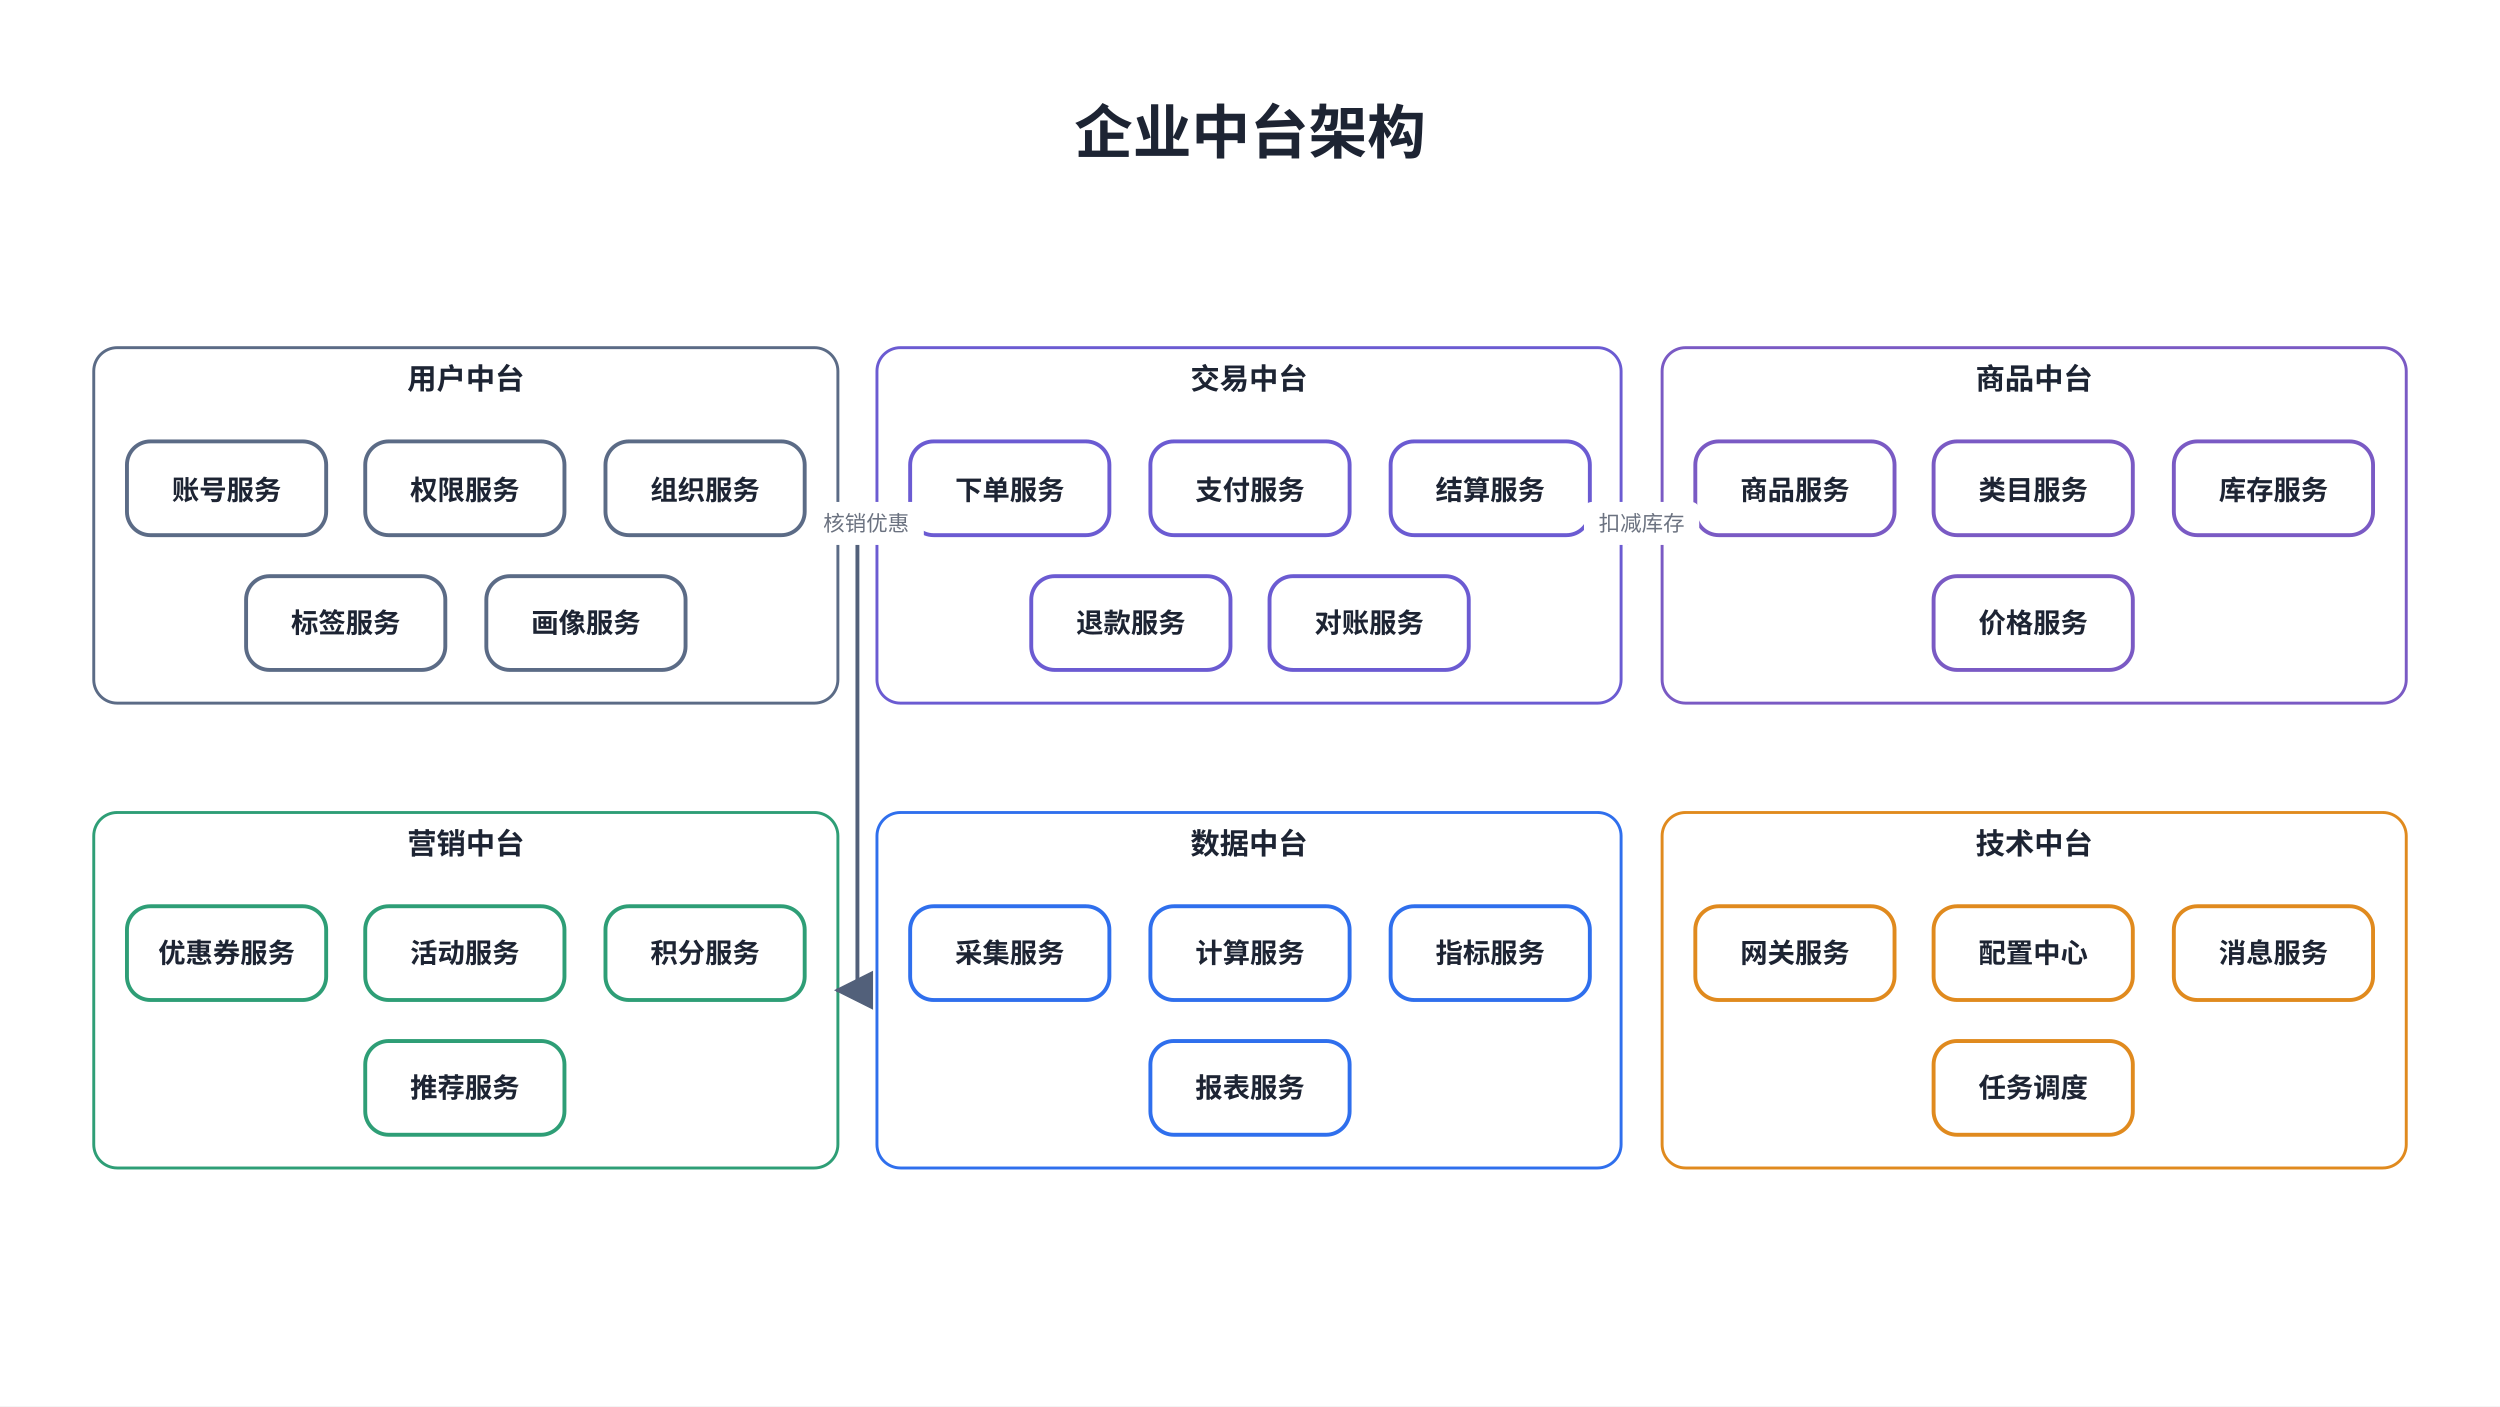
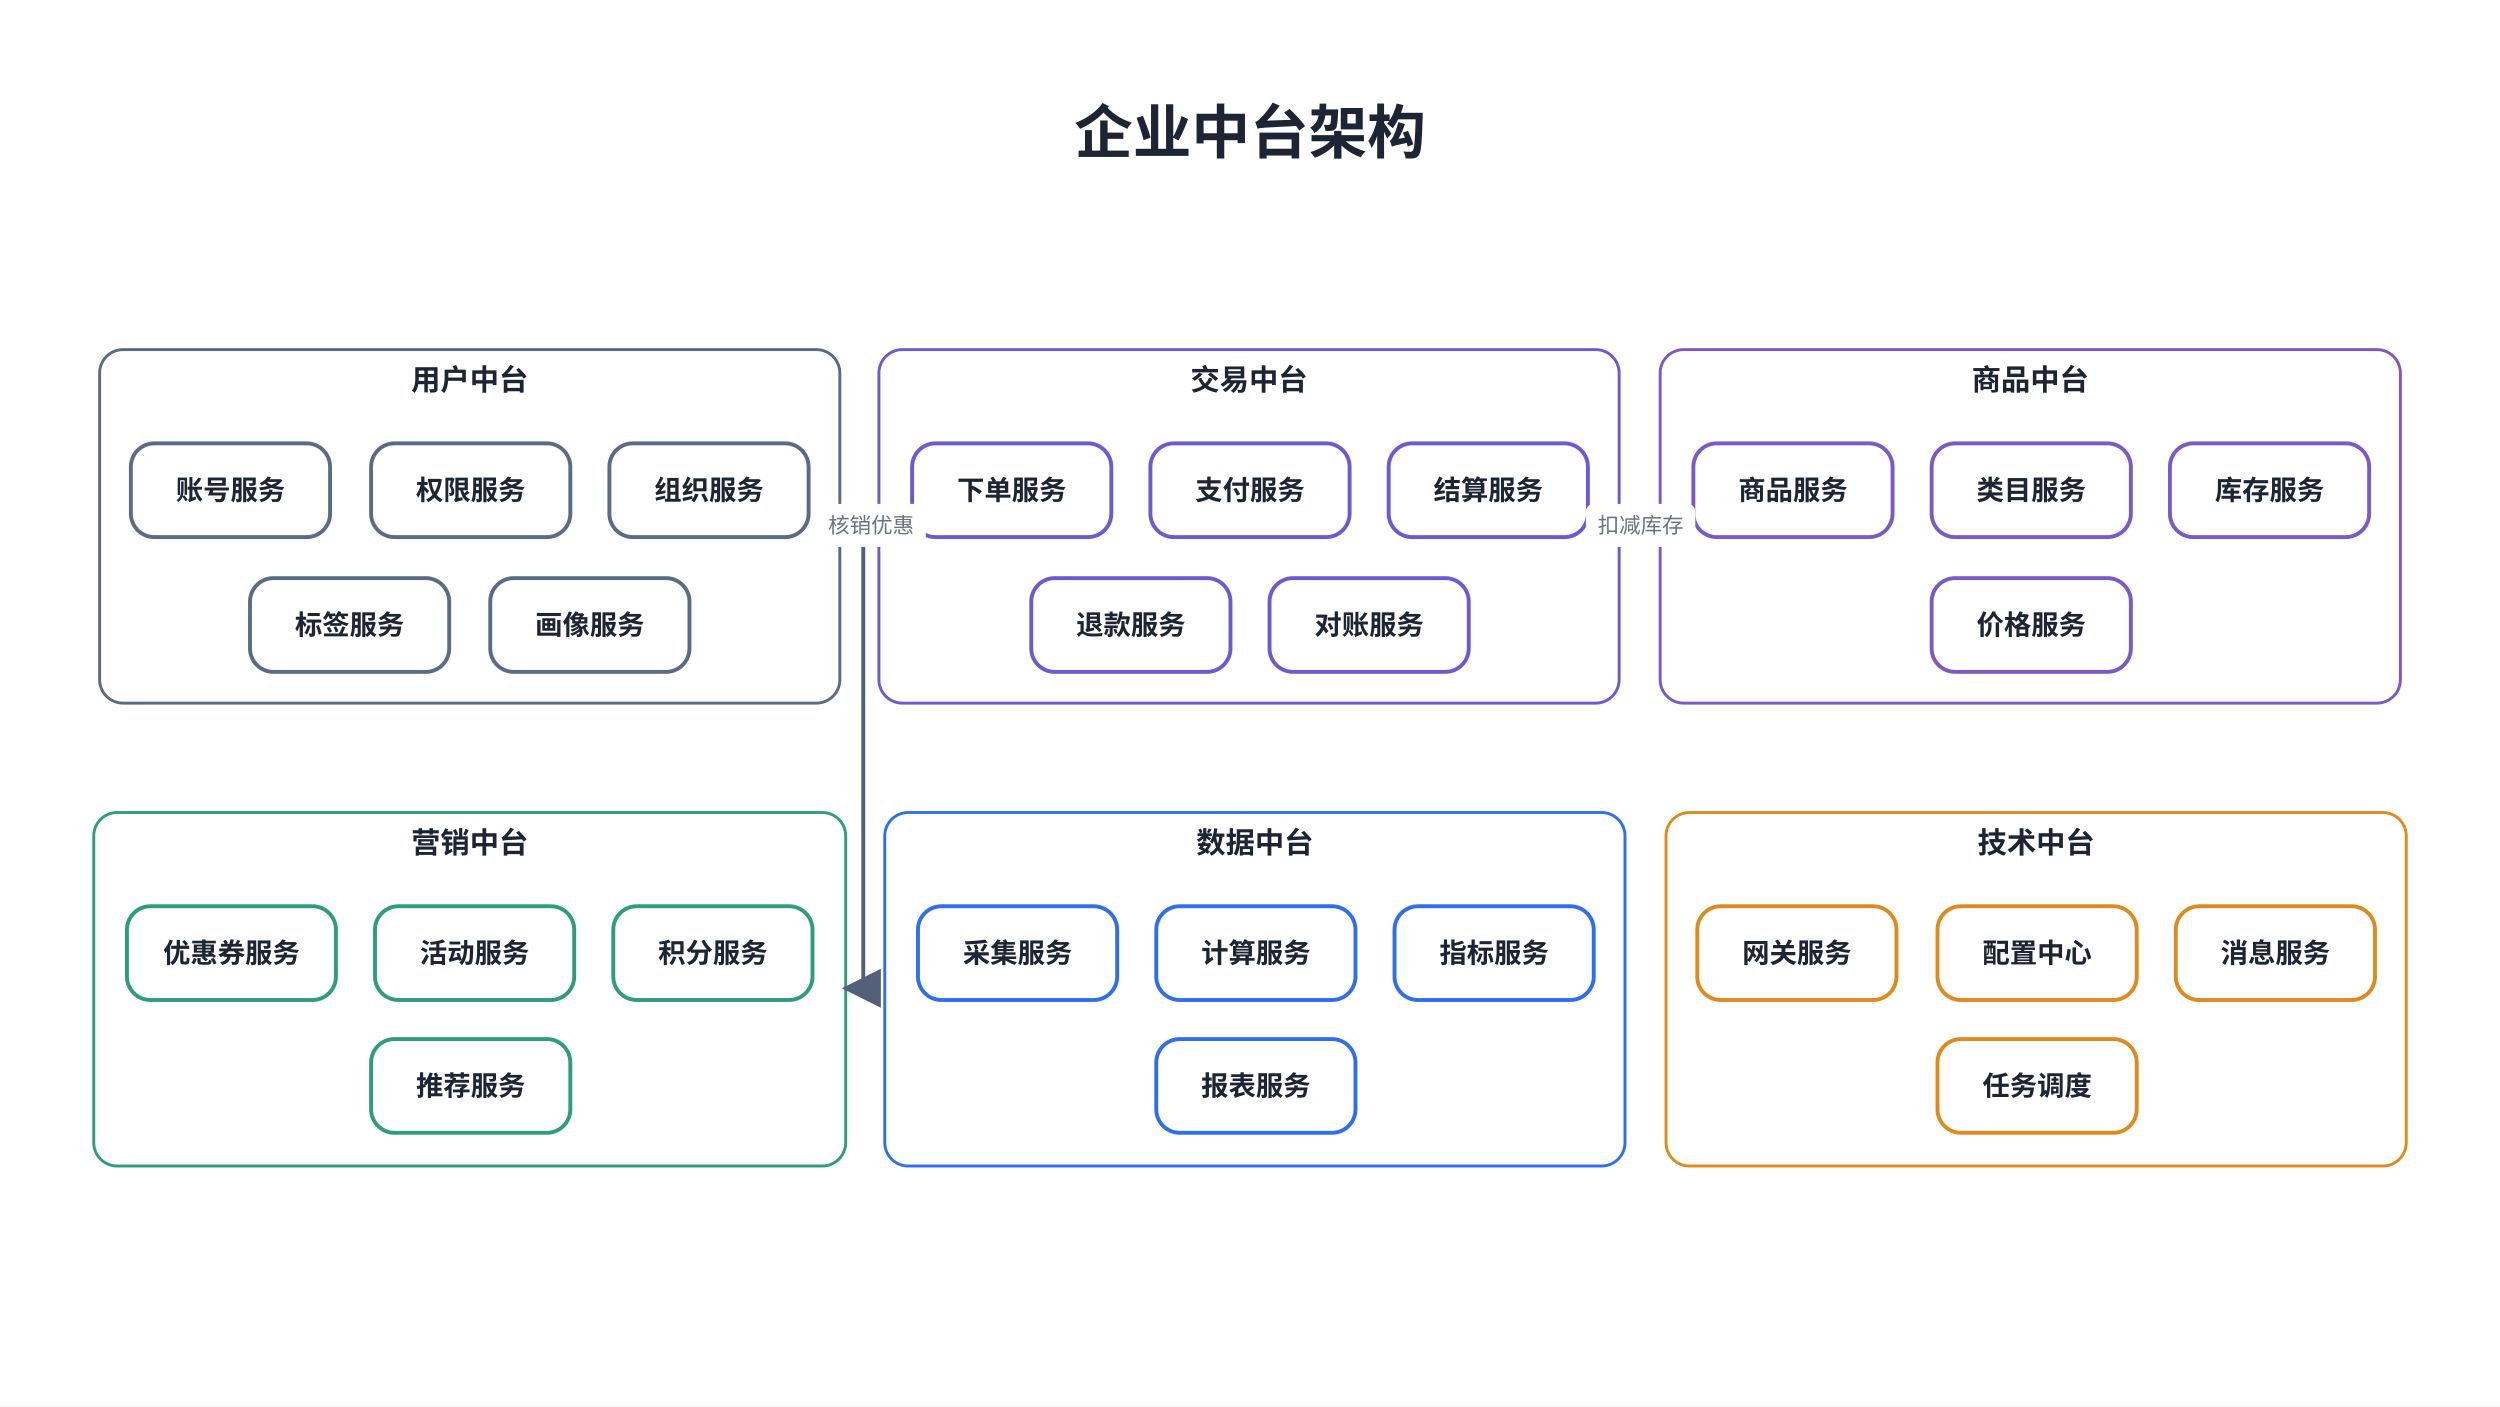
<svg xmlns="http://www.w3.org/2000/svg" id="figure-svg" viewBox="0 0 1280 720" role="img" aria-labelledby="figure-title figure-desc" font-family="'Microsoft YaHei', 'Microsoft YaHei', '微软雅黑', 'PingFang SC', 'Noto Sans CJK SC', Inter, Arial, sans-serif">
  <rect width="1280" height="720" fill="#FFFFFF" />
  <text data-node-id="figure-title-text" x="640" y="68" fill="#1D2433" font-size="30" font-weight="700" text-anchor="middle" dominant-baseline="middle" font-family="'Microsoft YaHei', 'Microsoft YaHei', '微软雅黑', 'PingFang SC', 'Noto Sans CJK SC', Inter, Arial, sans-serif">
    <tspan x="640" y="68">企业中台架构</tspan>
  </text>
  <g data-node-id="d1-group">
-     <rect data-node-id="d1-rect" x="48" y="178" width="381" height="182" rx="12" fill="#FFFFFF" stroke="#5B6B86" stroke-width="1.5" />
-     <text data-node-id="d1-label" x="238.5" y="194" fill="#1D2433" font-size="15" font-weight="700" text-anchor="middle" dominant-baseline="middle" font-family="'Microsoft YaHei', 'Microsoft YaHei', '微软雅黑', 'PingFang SC', 'Noto Sans CJK SC', Inter, Arial, sans-serif">
-       <tspan x="238.5" y="194">用户中台</tspan>
+     <rect data-node-id="d1-rect" x="51" y="179" width="379" height="181" rx="12" fill="#FFFFFF" stroke="#5B6B86" stroke-width="1.5" />
+     <text data-node-id="d1-label" x="240.5" y="194.5" fill="#1D2433" font-size="15" font-weight="700" text-anchor="middle" dominant-baseline="middle" font-family="'Microsoft YaHei', 'Microsoft YaHei', '微软雅黑', 'PingFang SC', 'Noto Sans CJK SC', Inter, Arial, sans-serif">
+       <tspan x="240.5" y="194.5">用户中台</tspan>
    </text>
    <g data-node-id="d1-0-group">
-       <rect data-node-id="d1-0-rect" x="65" y="226" width="102" height="48" rx="12" fill="#FFFFFF" stroke="#5B6B86" stroke-width="2" />
-       <text data-node-id="d1-0-title" x="116" y="251" fill="#1D2433" font-size="14" font-weight="700" text-anchor="middle" dominant-baseline="middle" font-family="'Microsoft YaHei', 'Microsoft YaHei', '微软雅黑', 'PingFang SC', 'Noto Sans CJK SC', Inter, Arial, sans-serif">
-         <tspan x="116" y="251">账号服务</tspan>
+       <rect data-node-id="d1-0-rect" x="67" y="227" width="102" height="48" rx="12" fill="#FFFFFF" stroke="#5B6B86" stroke-width="2" />
+       <text data-node-id="d1-0-title" x="118" y="251" fill="#1D2433" font-size="14" font-weight="700" text-anchor="middle" dominant-baseline="middle" font-family="'Microsoft YaHei', 'Microsoft YaHei', '微软雅黑', 'PingFang SC', 'Noto Sans CJK SC', Inter, Arial, sans-serif">
+         <tspan x="118" y="251">账号服务</tspan>
      </text>
    </g>
    <g data-node-id="d1-1-group">
-       <rect data-node-id="d1-1-rect" x="187" y="226" width="102" height="48" rx="12" fill="#FFFFFF" stroke="#5B6B86" stroke-width="2" />
-       <text data-node-id="d1-1-title" x="238" y="251" fill="#1D2433" font-size="14" font-weight="700" text-anchor="middle" dominant-baseline="middle" font-family="'Microsoft YaHei', 'Microsoft YaHei', '微软雅黑', 'PingFang SC', 'Noto Sans CJK SC', Inter, Arial, sans-serif">
-         <tspan x="238" y="251">权限服务</tspan>
+       <rect data-node-id="d1-1-rect" x="190" y="227" width="102" height="48" rx="12" fill="#FFFFFF" stroke="#5B6B86" stroke-width="2" />
+       <text data-node-id="d1-1-title" x="241" y="251" fill="#1D2433" font-size="14" font-weight="700" text-anchor="middle" dominant-baseline="middle" font-family="'Microsoft YaHei', 'Microsoft YaHei', '微软雅黑', 'PingFang SC', 'Noto Sans CJK SC', Inter, Arial, sans-serif">
+         <tspan x="241" y="251">权限服务</tspan>
      </text>
    </g>
    <g data-node-id="d1-2-group">
-       <rect data-node-id="d1-2-rect" x="310" y="226" width="102" height="48" rx="12" fill="#FFFFFF" stroke="#5B6B86" stroke-width="2" />
-       <text data-node-id="d1-2-title" x="361" y="251" fill="#1D2433" font-size="14" font-weight="700" text-anchor="middle" dominant-baseline="middle" font-family="'Microsoft YaHei', 'Microsoft YaHei', '微软雅黑', 'PingFang SC', 'Noto Sans CJK SC', Inter, Arial, sans-serif">
-         <tspan x="361" y="251">组织服务</tspan>
+       <rect data-node-id="d1-2-rect" x="312" y="227" width="102" height="48" rx="12" fill="#FFFFFF" stroke="#5B6B86" stroke-width="2" />
+       <text data-node-id="d1-2-title" x="363" y="251" fill="#1D2433" font-size="14" font-weight="700" text-anchor="middle" dominant-baseline="middle" font-family="'Microsoft YaHei', 'Microsoft YaHei', '微软雅黑', 'PingFang SC', 'Noto Sans CJK SC', Inter, Arial, sans-serif">
+         <tspan x="363" y="251">组织服务</tspan>
      </text>
    </g>
    <g data-node-id="d1-3-group">
-       <rect data-node-id="d1-3-rect" x="126" y="295" width="102" height="48" rx="12" fill="#FFFFFF" stroke="#5B6B86" stroke-width="2" />
-       <text data-node-id="d1-3-title" x="177" y="319" fill="#1D2433" font-size="14" font-weight="700" text-anchor="middle" dominant-baseline="middle" font-family="'Microsoft YaHei', 'Microsoft YaHei', '微软雅黑', 'PingFang SC', 'Noto Sans CJK SC', Inter, Arial, sans-serif">
-         <tspan x="177" y="319">标签服务</tspan>
+       <rect data-node-id="d1-3-rect" x="128" y="296" width="102" height="48" rx="12" fill="#FFFFFF" stroke="#5B6B86" stroke-width="2" />
+       <text data-node-id="d1-3-title" x="179" y="320" fill="#1D2433" font-size="14" font-weight="700" text-anchor="middle" dominant-baseline="middle" font-family="'Microsoft YaHei', 'Microsoft YaHei', '微软雅黑', 'PingFang SC', 'Noto Sans CJK SC', Inter, Arial, sans-serif">
+         <tspan x="179" y="320">标签服务</tspan>
      </text>
    </g>
    <g data-node-id="d1-4-group">
-       <rect data-node-id="d1-4-rect" x="249" y="295" width="102" height="48" rx="12" fill="#FFFFFF" stroke="#5B6B86" stroke-width="2" />
-       <text data-node-id="d1-4-title" x="300" y="319" fill="#1D2433" font-size="14" font-weight="700" text-anchor="middle" dominant-baseline="middle" font-family="'Microsoft YaHei', 'Microsoft YaHei', '微软雅黑', 'PingFang SC', 'Noto Sans CJK SC', Inter, Arial, sans-serif">
-         <tspan x="300" y="319">画像服务</tspan>
+       <rect data-node-id="d1-4-rect" x="251" y="296" width="102" height="48" rx="12" fill="#FFFFFF" stroke="#5B6B86" stroke-width="2" />
+       <text data-node-id="d1-4-title" x="302" y="320" fill="#1D2433" font-size="14" font-weight="700" text-anchor="middle" dominant-baseline="middle" font-family="'Microsoft YaHei', 'Microsoft YaHei', '微软雅黑', 'PingFang SC', 'Noto Sans CJK SC', Inter, Arial, sans-serif">
+         <tspan x="302" y="320">画像服务</tspan>
      </text>
    </g>
  </g>
  <g data-node-id="d2-group">
-     <rect data-node-id="d2-rect" x="449" y="178" width="381" height="182" rx="12" fill="#FFFFFF" stroke="#6B5BD2" stroke-width="1.5" />
-     <text data-node-id="d2-label" x="639.5" y="194" fill="#1D2433" font-size="15" font-weight="700" text-anchor="middle" dominant-baseline="middle" font-family="'Microsoft YaHei', 'Microsoft YaHei', '微软雅黑', 'PingFang SC', 'Noto Sans CJK SC', Inter, Arial, sans-serif">
-       <tspan x="639.5" y="194">交易中台</tspan>
+     <rect data-node-id="d2-rect" x="450" y="179" width="379" height="181" rx="12" fill="#FFFFFF" stroke="#6B5BD2" stroke-width="1.5" />
+     <text data-node-id="d2-label" x="639.5" y="194.5" fill="#1D2433" font-size="15" font-weight="700" text-anchor="middle" dominant-baseline="middle" font-family="'Microsoft YaHei', 'Microsoft YaHei', '微软雅黑', 'PingFang SC', 'Noto Sans CJK SC', Inter, Arial, sans-serif">
+       <tspan x="639.5" y="194.5">交易中台</tspan>
    </text>
    <g data-node-id="d2-0-group">
-       <rect data-node-id="d2-0-rect" x="466" y="226" width="102" height="48" rx="12" fill="#FFFFFF" stroke="#6B5BD2" stroke-width="2" />
-       <text data-node-id="d2-0-title" x="517" y="251" fill="#1D2433" font-size="14" font-weight="700" text-anchor="middle" dominant-baseline="middle" font-family="'Microsoft YaHei', 'Microsoft YaHei', '微软雅黑', 'PingFang SC', 'Noto Sans CJK SC', Inter, Arial, sans-serif">
-         <tspan x="517" y="251">下单服务</tspan>
+       <rect data-node-id="d2-0-rect" x="467" y="227" width="102" height="48" rx="12" fill="#FFFFFF" stroke="#6B5BD2" stroke-width="2" />
+       <text data-node-id="d2-0-title" x="518" y="251" fill="#1D2433" font-size="14" font-weight="700" text-anchor="middle" dominant-baseline="middle" font-family="'Microsoft YaHei', 'Microsoft YaHei', '微软雅黑', 'PingFang SC', 'Noto Sans CJK SC', Inter, Arial, sans-serif">
+         <tspan x="518" y="251">下单服务</tspan>
      </text>
    </g>
    <g data-node-id="d2-1-group">
-       <rect data-node-id="d2-1-rect" x="589" y="226" width="102" height="48" rx="12" fill="#FFFFFF" stroke="#6B5BD2" stroke-width="2" />
+       <rect data-node-id="d2-1-rect" x="589" y="227" width="102" height="48" rx="12" fill="#FFFFFF" stroke="#6B5BD2" stroke-width="2" />
      <text data-node-id="d2-1-title" x="640" y="251" fill="#1D2433" font-size="14" font-weight="700" text-anchor="middle" dominant-baseline="middle" font-family="'Microsoft YaHei', 'Microsoft YaHei', '微软雅黑', 'PingFang SC', 'Noto Sans CJK SC', Inter, Arial, sans-serif">
        <tspan x="640" y="251">支付服务</tspan>
      </text>
    </g>
    <g data-node-id="d2-2-group">
-       <rect data-node-id="d2-2-rect" x="712" y="226" width="102" height="48" rx="12" fill="#FFFFFF" stroke="#6B5BD2" stroke-width="2" />
-       <text data-node-id="d2-2-title" x="763" y="251" fill="#1D2433" font-size="14" font-weight="700" text-anchor="middle" dominant-baseline="middle" font-family="'Microsoft YaHei', 'Microsoft YaHei', '微软雅黑', 'PingFang SC', 'Noto Sans CJK SC', Inter, Arial, sans-serif">
-         <tspan x="763" y="251">结算服务</tspan>
+       <rect data-node-id="d2-2-rect" x="711" y="227" width="102" height="48" rx="12" fill="#FFFFFF" stroke="#6B5BD2" stroke-width="2" />
+       <text data-node-id="d2-2-title" x="762" y="251" fill="#1D2433" font-size="14" font-weight="700" text-anchor="middle" dominant-baseline="middle" font-family="'Microsoft YaHei', 'Microsoft YaHei', '微软雅黑', 'PingFang SC', 'Noto Sans CJK SC', Inter, Arial, sans-serif">
+         <tspan x="762" y="251">结算服务</tspan>
      </text>
    </g>
    <g data-node-id="d2-3-group">
-       <rect data-node-id="d2-3-rect" x="528" y="295" width="102" height="48" rx="12" fill="#FFFFFF" stroke="#6B5BD2" stroke-width="2" />
-       <text data-node-id="d2-3-title" x="579" y="319" fill="#1D2433" font-size="14" font-weight="700" text-anchor="middle" dominant-baseline="middle" font-family="'Microsoft YaHei', 'Microsoft YaHei', '微软雅黑', 'PingFang SC', 'Noto Sans CJK SC', Inter, Arial, sans-serif">
-         <tspan x="579" y="319">退款服务</tspan>
+       <rect data-node-id="d2-3-rect" x="528" y="296" width="102" height="48" rx="12" fill="#FFFFFF" stroke="#6B5BD2" stroke-width="2" />
+       <text data-node-id="d2-3-title" x="579" y="320" fill="#1D2433" font-size="14" font-weight="700" text-anchor="middle" dominant-baseline="middle" font-family="'Microsoft YaHei', 'Microsoft YaHei', '微软雅黑', 'PingFang SC', 'Noto Sans CJK SC', Inter, Arial, sans-serif">
+         <tspan x="579" y="320">退款服务</tspan>
      </text>
    </g>
    <g data-node-id="d2-4-group">
-       <rect data-node-id="d2-4-rect" x="650" y="295" width="102" height="48" rx="12" fill="#FFFFFF" stroke="#6B5BD2" stroke-width="2" />
-       <text data-node-id="d2-4-title" x="701" y="319" fill="#1D2433" font-size="14" font-weight="700" text-anchor="middle" dominant-baseline="middle" font-family="'Microsoft YaHei', 'Microsoft YaHei', '微软雅黑', 'PingFang SC', 'Noto Sans CJK SC', Inter, Arial, sans-serif">
-         <tspan x="701" y="319">对账服务</tspan>
+       <rect data-node-id="d2-4-rect" x="650" y="296" width="102" height="48" rx="12" fill="#FFFFFF" stroke="#6B5BD2" stroke-width="2" />
+       <text data-node-id="d2-4-title" x="701" y="320" fill="#1D2433" font-size="14" font-weight="700" text-anchor="middle" dominant-baseline="middle" font-family="'Microsoft YaHei', 'Microsoft YaHei', '微软雅黑', 'PingFang SC', 'Noto Sans CJK SC', Inter, Arial, sans-serif">
+         <tspan x="701" y="320">对账服务</tspan>
      </text>
    </g>
  </g>
  <g data-node-id="d3-group">
-     <rect data-node-id="d3-rect" x="851" y="178" width="381" height="182" rx="12" fill="#FFFFFF" stroke="#7A5AC4" stroke-width="1.5" />
-     <text data-node-id="d3-label" x="1041.5" y="194" fill="#1D2433" font-size="15" font-weight="700" text-anchor="middle" dominant-baseline="middle" font-family="'Microsoft YaHei', 'Microsoft YaHei', '微软雅黑', 'PingFang SC', 'Noto Sans CJK SC', Inter, Arial, sans-serif">
-       <tspan x="1041.5" y="194">商品中台</tspan>
+     <rect data-node-id="d3-rect" x="850" y="179" width="379" height="181" rx="12" fill="#FFFFFF" stroke="#7A5AC4" stroke-width="1.5" />
+     <text data-node-id="d3-label" x="1039.5" y="194.5" fill="#1D2433" font-size="15" font-weight="700" text-anchor="middle" dominant-baseline="middle" font-family="'Microsoft YaHei', 'Microsoft YaHei', '微软雅黑', 'PingFang SC', 'Noto Sans CJK SC', Inter, Arial, sans-serif">
+       <tspan x="1039.5" y="194.5">商品中台</tspan>
    </text>
    <g data-node-id="d3-0-group">
-       <rect data-node-id="d3-0-rect" x="868" y="226" width="102" height="48" rx="12" fill="#FFFFFF" stroke="#7A5AC4" stroke-width="2" />
-       <text data-node-id="d3-0-title" x="919" y="251" fill="#1D2433" font-size="14" font-weight="700" text-anchor="middle" dominant-baseline="middle" font-family="'Microsoft YaHei', 'Microsoft YaHei', '微软雅黑', 'PingFang SC', 'Noto Sans CJK SC', Inter, Arial, sans-serif">
-         <tspan x="919" y="251">商品服务</tspan>
+       <rect data-node-id="d3-0-rect" x="867" y="227" width="102" height="48" rx="12" fill="#FFFFFF" stroke="#7A5AC4" stroke-width="2" />
+       <text data-node-id="d3-0-title" x="918" y="251" fill="#1D2433" font-size="14" font-weight="700" text-anchor="middle" dominant-baseline="middle" font-family="'Microsoft YaHei', 'Microsoft YaHei', '微软雅黑', 'PingFang SC', 'Noto Sans CJK SC', Inter, Arial, sans-serif">
+         <tspan x="918" y="251">商品服务</tspan>
      </text>
    </g>
    <g data-node-id="d3-1-group">
-       <rect data-node-id="d3-1-rect" x="990" y="226" width="102" height="48" rx="12" fill="#FFFFFF" stroke="#7A5AC4" stroke-width="2" />
-       <text data-node-id="d3-1-title" x="1041" y="251" fill="#1D2433" font-size="14" font-weight="700" text-anchor="middle" dominant-baseline="middle" font-family="'Microsoft YaHei', 'Microsoft YaHei', '微软雅黑', 'PingFang SC', 'Noto Sans CJK SC', Inter, Arial, sans-serif">
-         <tspan x="1041" y="251">类目服务</tspan>
+       <rect data-node-id="d3-1-rect" x="989" y="227" width="102" height="48" rx="12" fill="#FFFFFF" stroke="#7A5AC4" stroke-width="2" />
+       <text data-node-id="d3-1-title" x="1040" y="251" fill="#1D2433" font-size="14" font-weight="700" text-anchor="middle" dominant-baseline="middle" font-family="'Microsoft YaHei', 'Microsoft YaHei', '微软雅黑', 'PingFang SC', 'Noto Sans CJK SC', Inter, Arial, sans-serif">
+         <tspan x="1040" y="251">类目服务</tspan>
      </text>
    </g>
    <g data-node-id="d3-2-group">
-       <rect data-node-id="d3-2-rect" x="1113" y="226" width="102" height="48" rx="12" fill="#FFFFFF" stroke="#7A5AC4" stroke-width="2" />
-       <text data-node-id="d3-2-title" x="1164" y="251" fill="#1D2433" font-size="14" font-weight="700" text-anchor="middle" dominant-baseline="middle" font-family="'Microsoft YaHei', 'Microsoft YaHei', '微软雅黑', 'PingFang SC', 'Noto Sans CJK SC', Inter, Arial, sans-serif">
-         <tspan x="1164" y="251">库存服务</tspan>
+       <rect data-node-id="d3-2-rect" x="1111" y="227" width="102" height="48" rx="12" fill="#FFFFFF" stroke="#7A5AC4" stroke-width="2" />
+       <text data-node-id="d3-2-title" x="1162" y="251" fill="#1D2433" font-size="14" font-weight="700" text-anchor="middle" dominant-baseline="middle" font-family="'Microsoft YaHei', 'Microsoft YaHei', '微软雅黑', 'PingFang SC', 'Noto Sans CJK SC', Inter, Arial, sans-serif">
+         <tspan x="1162" y="251">库存服务</tspan>
      </text>
    </g>
    <g data-node-id="d3-3-group">
-       <rect data-node-id="d3-3-rect" x="990" y="295" width="102" height="48" rx="12" fill="#FFFFFF" stroke="#7A5AC4" stroke-width="2" />
-       <text data-node-id="d3-3-title" x="1041" y="319" fill="#1D2433" font-size="14" font-weight="700" text-anchor="middle" dominant-baseline="middle" font-family="'Microsoft YaHei', 'Microsoft YaHei', '微软雅黑', 'PingFang SC', 'Noto Sans CJK SC', Inter, Arial, sans-serif">
-         <tspan x="1041" y="319">价格服务</tspan>
+       <rect data-node-id="d3-3-rect" x="989" y="296" width="102" height="48" rx="12" fill="#FFFFFF" stroke="#7A5AC4" stroke-width="2" />
+       <text data-node-id="d3-3-title" x="1040" y="320" fill="#1D2433" font-size="14" font-weight="700" text-anchor="middle" dominant-baseline="middle" font-family="'Microsoft YaHei', 'Microsoft YaHei', '微软雅黑', 'PingFang SC', 'Noto Sans CJK SC', Inter, Arial, sans-serif">
+         <tspan x="1040" y="320">价格服务</tspan>
      </text>
    </g>
  </g>
  <g data-node-id="d4-group">
-     <rect data-node-id="d4-rect" x="48" y="416" width="381" height="182" rx="12" fill="#FFFFFF" stroke="#2E9E76" stroke-width="1.5" />
-     <text data-node-id="d4-label" x="238.5" y="432" fill="#1D2433" font-size="15" font-weight="700" text-anchor="middle" dominant-baseline="middle" font-family="'Microsoft YaHei', 'Microsoft YaHei', '微软雅黑', 'PingFang SC', 'Noto Sans CJK SC', Inter, Arial, sans-serif">
-       <tspan x="238.5" y="432">营销中台</tspan>
+     <rect data-node-id="d4-rect" x="48" y="416" width="385" height="181" rx="12" fill="#FFFFFF" stroke="#2E9E76" stroke-width="1.5" />
+     <text data-node-id="d4-label" x="240.5" y="431.5" fill="#1D2433" font-size="15" font-weight="700" text-anchor="middle" dominant-baseline="middle" font-family="'Microsoft YaHei', 'Microsoft YaHei', '微软雅黑', 'PingFang SC', 'Noto Sans CJK SC', Inter, Arial, sans-serif">
+       <tspan x="240.5" y="431.5">营销中台</tspan>
    </text>
    <g data-node-id="d4-0-group">
-       <rect data-node-id="d4-0-rect" x="65" y="464" width="102" height="48" rx="12" fill="#FFFFFF" stroke="#2E9E76" stroke-width="2" />
-       <text data-node-id="d4-0-title" x="116" y="488" fill="#1D2433" font-size="14" font-weight="700" text-anchor="middle" dominant-baseline="middle" font-family="'Microsoft YaHei', 'Microsoft YaHei', '微软雅黑', 'PingFang SC', 'Noto Sans CJK SC', Inter, Arial, sans-serif">
-         <tspan x="116" y="488">优惠券服务</tspan>
+       <rect data-node-id="d4-0-rect" x="65" y="464" width="107" height="48" rx="12" fill="#FFFFFF" stroke="#2E9E76" stroke-width="2" />
+       <text data-node-id="d4-0-title" x="118.5" y="488" fill="#1D2433" font-size="14" font-weight="700" text-anchor="middle" dominant-baseline="middle" font-family="'Microsoft YaHei', 'Microsoft YaHei', '微软雅黑', 'PingFang SC', 'Noto Sans CJK SC', Inter, Arial, sans-serif">
+         <tspan x="118.5" y="488">优惠券服务</tspan>
      </text>
    </g>
    <g data-node-id="d4-1-group">
-       <rect data-node-id="d4-1-rect" x="187" y="464" width="102" height="48" rx="12" fill="#FFFFFF" stroke="#2E9E76" stroke-width="2" />
-       <text data-node-id="d4-1-title" x="238" y="488" fill="#1D2433" font-size="14" font-weight="700" text-anchor="middle" dominant-baseline="middle" font-family="'Microsoft YaHei', 'Microsoft YaHei', '微软雅黑', 'PingFang SC', 'Noto Sans CJK SC', Inter, Arial, sans-serif">
-         <tspan x="238" y="488">活动服务</tspan>
+       <rect data-node-id="d4-1-rect" x="192" y="464" width="102" height="48" rx="12" fill="#FFFFFF" stroke="#2E9E76" stroke-width="2" />
+       <text data-node-id="d4-1-title" x="243" y="488" fill="#1D2433" font-size="14" font-weight="700" text-anchor="middle" dominant-baseline="middle" font-family="'Microsoft YaHei', 'Microsoft YaHei', '微软雅黑', 'PingFang SC', 'Noto Sans CJK SC', Inter, Arial, sans-serif">
+         <tspan x="243" y="488">活动服务</tspan>
      </text>
    </g>
    <g data-node-id="d4-2-group">
-       <rect data-node-id="d4-2-rect" x="310" y="464" width="102" height="48" rx="12" fill="#FFFFFF" stroke="#2E9E76" stroke-width="2" />
-       <text data-node-id="d4-2-title" x="361" y="488" fill="#1D2433" font-size="14" font-weight="700" text-anchor="middle" dominant-baseline="middle" font-family="'Microsoft YaHei', 'Microsoft YaHei', '微软雅黑', 'PingFang SC', 'Noto Sans CJK SC', Inter, Arial, sans-serif">
-         <tspan x="361" y="488">积分服务</tspan>
+       <rect data-node-id="d4-2-rect" x="314" y="464" width="102" height="48" rx="12" fill="#FFFFFF" stroke="#2E9E76" stroke-width="2" />
+       <text data-node-id="d4-2-title" x="365" y="488" fill="#1D2433" font-size="14" font-weight="700" text-anchor="middle" dominant-baseline="middle" font-family="'Microsoft YaHei', 'Microsoft YaHei', '微软雅黑', 'PingFang SC', 'Noto Sans CJK SC', Inter, Arial, sans-serif">
+         <tspan x="365" y="488">积分服务</tspan>
      </text>
    </g>
    <g data-node-id="d4-3-group">
-       <rect data-node-id="d4-3-rect" x="187" y="533" width="102" height="48" rx="12" fill="#FFFFFF" stroke="#2E9E76" stroke-width="2" />
-       <text data-node-id="d4-3-title" x="238" y="557" fill="#1D2433" font-size="14" font-weight="700" text-anchor="middle" dominant-baseline="middle" font-family="'Microsoft YaHei', 'Microsoft YaHei', '微软雅黑', 'PingFang SC', 'Noto Sans CJK SC', Inter, Arial, sans-serif">
-         <tspan x="238" y="557">推荐服务</tspan>
+       <rect data-node-id="d4-3-rect" x="190" y="532" width="102" height="48" rx="12" fill="#FFFFFF" stroke="#2E9E76" stroke-width="2" />
+       <text data-node-id="d4-3-title" x="241" y="556" fill="#1D2433" font-size="14" font-weight="700" text-anchor="middle" dominant-baseline="middle" font-family="'Microsoft YaHei', 'Microsoft YaHei', '微软雅黑', 'PingFang SC', 'Noto Sans CJK SC', Inter, Arial, sans-serif">
+         <tspan x="241" y="556">推荐服务</tspan>
      </text>
    </g>
  </g>
  <g data-node-id="d5-group">
-     <rect data-node-id="d5-rect" x="449" y="416" width="381" height="182" rx="12" fill="#FFFFFF" stroke="#2F6FED" stroke-width="1.5" />
-     <text data-node-id="d5-label" x="639.5" y="432" fill="#1D2433" font-size="15" font-weight="700" text-anchor="middle" dominant-baseline="middle" font-family="'Microsoft YaHei', 'Microsoft YaHei', '微软雅黑', 'PingFang SC', 'Noto Sans CJK SC', Inter, Arial, sans-serif">
-       <tspan x="639.5" y="432">数据中台</tspan>
+     <rect data-node-id="d5-rect" x="453" y="416" width="379" height="181" rx="12" fill="#FFFFFF" stroke="#2F6FED" stroke-width="1.5" />
+     <text data-node-id="d5-label" x="642.5" y="431.5" fill="#1D2433" font-size="15" font-weight="700" text-anchor="middle" dominant-baseline="middle" font-family="'Microsoft YaHei', 'Microsoft YaHei', '微软雅黑', 'PingFang SC', 'Noto Sans CJK SC', Inter, Arial, sans-serif">
+       <tspan x="642.5" y="431.5">数据中台</tspan>
    </text>
    <g data-node-id="d5-0-group">
-       <rect data-node-id="d5-0-rect" x="466" y="464" width="102" height="48" rx="12" fill="#FFFFFF" stroke="#2F6FED" stroke-width="2" />
-       <text data-node-id="d5-0-title" x="517" y="488" fill="#1D2433" font-size="14" font-weight="700" text-anchor="middle" dominant-baseline="middle" font-family="'Microsoft YaHei', 'Microsoft YaHei', '微软雅黑', 'PingFang SC', 'Noto Sans CJK SC', Inter, Arial, sans-serif">
-         <tspan x="517" y="488">采集服务</tspan>
+       <rect data-node-id="d5-0-rect" x="470" y="464" width="102" height="48" rx="12" fill="#FFFFFF" stroke="#2F6FED" stroke-width="2" />
+       <text data-node-id="d5-0-title" x="521" y="488" fill="#1D2433" font-size="14" font-weight="700" text-anchor="middle" dominant-baseline="middle" font-family="'Microsoft YaHei', 'Microsoft YaHei', '微软雅黑', 'PingFang SC', 'Noto Sans CJK SC', Inter, Arial, sans-serif">
+         <tspan x="521" y="488">采集服务</tspan>
      </text>
    </g>
    <g data-node-id="d5-1-group">
-       <rect data-node-id="d5-1-rect" x="589" y="464" width="102" height="48" rx="12" fill="#FFFFFF" stroke="#2F6FED" stroke-width="2" />
-       <text data-node-id="d5-1-title" x="640" y="488" fill="#1D2433" font-size="14" font-weight="700" text-anchor="middle" dominant-baseline="middle" font-family="'Microsoft YaHei', 'Microsoft YaHei', '微软雅黑', 'PingFang SC', 'Noto Sans CJK SC', Inter, Arial, sans-serif">
-         <tspan x="640" y="488">计算服务</tspan>
+       <rect data-node-id="d5-1-rect" x="592" y="464" width="102" height="48" rx="12" fill="#FFFFFF" stroke="#2F6FED" stroke-width="2" />
+       <text data-node-id="d5-1-title" x="643" y="488" fill="#1D2433" font-size="14" font-weight="700" text-anchor="middle" dominant-baseline="middle" font-family="'Microsoft YaHei', 'Microsoft YaHei', '微软雅黑', 'PingFang SC', 'Noto Sans CJK SC', Inter, Arial, sans-serif">
+         <tspan x="643" y="488">计算服务</tspan>
      </text>
    </g>
    <g data-node-id="d5-2-group">
-       <rect data-node-id="d5-2-rect" x="712" y="464" width="102" height="48" rx="12" fill="#FFFFFF" stroke="#2F6FED" stroke-width="2" />
-       <text data-node-id="d5-2-title" x="763" y="488" fill="#1D2433" font-size="14" font-weight="700" text-anchor="middle" dominant-baseline="middle" font-family="'Microsoft YaHei', 'Microsoft YaHei', '微软雅黑', 'PingFang SC', 'Noto Sans CJK SC', Inter, Arial, sans-serif">
-         <tspan x="763" y="488">指标服务</tspan>
+       <rect data-node-id="d5-2-rect" x="714" y="464" width="102" height="48" rx="12" fill="#FFFFFF" stroke="#2F6FED" stroke-width="2" />
+       <text data-node-id="d5-2-title" x="765" y="488" fill="#1D2433" font-size="14" font-weight="700" text-anchor="middle" dominant-baseline="middle" font-family="'Microsoft YaHei', 'Microsoft YaHei', '微软雅黑', 'PingFang SC', 'Noto Sans CJK SC', Inter, Arial, sans-serif">
+         <tspan x="765" y="488">指标服务</tspan>
      </text>
    </g>
    <g data-node-id="d5-3-group">
-       <rect data-node-id="d5-3-rect" x="589" y="533" width="102" height="48" rx="12" fill="#FFFFFF" stroke="#2F6FED" stroke-width="2" />
-       <text data-node-id="d5-3-title" x="640" y="557" fill="#1D2433" font-size="14" font-weight="700" text-anchor="middle" dominant-baseline="middle" font-family="'Microsoft YaHei', 'Microsoft YaHei', '微软雅黑', 'PingFang SC', 'Noto Sans CJK SC', Inter, Arial, sans-serif">
-         <tspan x="640" y="557">报表服务</tspan>
+       <rect data-node-id="d5-3-rect" x="592" y="532" width="102" height="48" rx="12" fill="#FFFFFF" stroke="#2F6FED" stroke-width="2" />
+       <text data-node-id="d5-3-title" x="643" y="556" fill="#1D2433" font-size="14" font-weight="700" text-anchor="middle" dominant-baseline="middle" font-family="'Microsoft YaHei', 'Microsoft YaHei', '微软雅黑', 'PingFang SC', 'Noto Sans CJK SC', Inter, Arial, sans-serif">
+         <tspan x="643" y="556">报表服务</tspan>
      </text>
    </g>
  </g>
  <g data-node-id="d6-group">
-     <rect data-node-id="d6-rect" x="851" y="416" width="381" height="182" rx="12" fill="#FFFFFF" stroke="#E08A1E" stroke-width="1.5" />
-     <text data-node-id="d6-label" x="1041.5" y="432" fill="#1D2433" font-size="15" font-weight="700" text-anchor="middle" dominant-baseline="middle" font-family="'Microsoft YaHei', 'Microsoft YaHei', '微软雅黑', 'PingFang SC', 'Noto Sans CJK SC', Inter, Arial, sans-serif">
-       <tspan x="1041.5" y="432">技术中台</tspan>
+     <rect data-node-id="d6-rect" x="853" y="416" width="379" height="181" rx="12" fill="#FFFFFF" stroke="#E08A1E" stroke-width="1.5" />
+     <text data-node-id="d6-label" x="1042.5" y="431.5" fill="#1D2433" font-size="15" font-weight="700" text-anchor="middle" dominant-baseline="middle" font-family="'Microsoft YaHei', 'Microsoft YaHei', '微软雅黑', 'PingFang SC', 'Noto Sans CJK SC', Inter, Arial, sans-serif">
+       <tspan x="1042.5" y="431.5">技术中台</tspan>
    </text>
    <g data-node-id="d6-0-group">
-       <rect data-node-id="d6-0-rect" x="868" y="464" width="102" height="48" rx="12" fill="#FFFFFF" stroke="#E08A1E" stroke-width="2" />
-       <text data-node-id="d6-0-title" x="919" y="488" fill="#1D2433" font-size="14" font-weight="700" text-anchor="middle" dominant-baseline="middle" font-family="'Microsoft YaHei', 'Microsoft YaHei', '微软雅黑', 'PingFang SC', 'Noto Sans CJK SC', Inter, Arial, sans-serif">
-         <tspan x="919" y="488">网关服务</tspan>
+       <rect data-node-id="d6-0-rect" x="869" y="464" width="102" height="48" rx="12" fill="#FFFFFF" stroke="#E08A1E" stroke-width="2" />
+       <text data-node-id="d6-0-title" x="920" y="488" fill="#1D2433" font-size="14" font-weight="700" text-anchor="middle" dominant-baseline="middle" font-family="'Microsoft YaHei', 'Microsoft YaHei', '微软雅黑', 'PingFang SC', 'Noto Sans CJK SC', Inter, Arial, sans-serif">
+         <tspan x="920" y="488">网关服务</tspan>
      </text>
    </g>
    <g data-node-id="d6-1-group">
-       <rect data-node-id="d6-1-rect" x="990" y="464" width="102" height="48" rx="12" fill="#FFFFFF" stroke="#E08A1E" stroke-width="2" />
-       <text data-node-id="d6-1-title" x="1041" y="488" fill="#1D2433" font-size="14" font-weight="700" text-anchor="middle" dominant-baseline="middle" font-family="'Microsoft YaHei', 'Microsoft YaHei', '微软雅黑', 'PingFang SC', 'Noto Sans CJK SC', Inter, Arial, sans-serif">
-         <tspan x="1041" y="488">配置中心</tspan>
+       <rect data-node-id="d6-1-rect" x="992" y="464" width="102" height="48" rx="12" fill="#FFFFFF" stroke="#E08A1E" stroke-width="2" />
+       <text data-node-id="d6-1-title" x="1043" y="488" fill="#1D2433" font-size="14" font-weight="700" text-anchor="middle" dominant-baseline="middle" font-family="'Microsoft YaHei', 'Microsoft YaHei', '微软雅黑', 'PingFang SC', 'Noto Sans CJK SC', Inter, Arial, sans-serif">
+         <tspan x="1043" y="488">配置中心</tspan>
      </text>
    </g>
    <g data-node-id="d6-2-group">
-       <rect data-node-id="d6-2-rect" x="1113" y="464" width="102" height="48" rx="12" fill="#FFFFFF" stroke="#E08A1E" stroke-width="2" />
-       <text data-node-id="d6-2-title" x="1164" y="488" fill="#1D2433" font-size="14" font-weight="700" text-anchor="middle" dominant-baseline="middle" font-family="'Microsoft YaHei', 'Microsoft YaHei', '微软雅黑', 'PingFang SC', 'Noto Sans CJK SC', Inter, Arial, sans-serif">
-         <tspan x="1164" y="488">消息服务</tspan>
+       <rect data-node-id="d6-2-rect" x="1114" y="464" width="102" height="48" rx="12" fill="#FFFFFF" stroke="#E08A1E" stroke-width="2" />
+       <text data-node-id="d6-2-title" x="1165" y="488" fill="#1D2433" font-size="14" font-weight="700" text-anchor="middle" dominant-baseline="middle" font-family="'Microsoft YaHei', 'Microsoft YaHei', '微软雅黑', 'PingFang SC', 'Noto Sans CJK SC', Inter, Arial, sans-serif">
+         <tspan x="1165" y="488">消息服务</tspan>
      </text>
    </g>
    <g data-node-id="d6-3-group">
-       <rect data-node-id="d6-3-rect" x="990" y="533" width="102" height="48" rx="12" fill="#FFFFFF" stroke="#E08A1E" stroke-width="2" />
-       <text data-node-id="d6-3-title" x="1041" y="557" fill="#1D2433" font-size="14" font-weight="700" text-anchor="middle" dominant-baseline="middle" font-family="'Microsoft YaHei', 'Microsoft YaHei', '微软雅黑', 'PingFang SC', 'Noto Sans CJK SC', Inter, Arial, sans-serif">
-         <tspan x="1041" y="557">任务调度</tspan>
+       <rect data-node-id="d6-3-rect" x="992" y="532" width="102" height="48" rx="12" fill="#FFFFFF" stroke="#E08A1E" stroke-width="2" />
+       <text data-node-id="d6-3-title" x="1043" y="556" fill="#1D2433" font-size="14" font-weight="700" text-anchor="middle" dominant-baseline="middle" font-family="'Microsoft YaHei', 'Microsoft YaHei', '微软雅黑', 'PingFang SC', 'Noto Sans CJK SC', Inter, Arial, sans-serif">
+         <tspan x="1043" y="556">任务调度</tspan>
      </text>
    </g>
  </g>
  <g data-node-id="edge-0-connector">
    <defs>
      <marker id="marker-edge-0-connector" markerWidth="10" markerHeight="10" refX="9" refY="5" orient="auto" markerUnits="strokeWidth" overflow="visible">
        <path d="M 0 0 L 10 5 L 0 10 z" fill="#52607A" />
      </marker>
    </defs>
-     <polyline points="831,269 851,269" fill="none" stroke="#52607A" stroke-width="2" stroke-linecap="round" stroke-linejoin="round" marker-end="url(#marker-edge-0-connector)" />
-   </g>
-   <rect data-node-id="edge-0-label-bg" x="811" y="257" width="59" height="22" rx="4" fill="#FFFFFF" stroke="none" stroke-width="0" />
-   <text data-node-id="edge-0-label" x="840.5" y="268" fill="#6B7280" font-size="11" font-weight="500" text-anchor="middle" dominant-baseline="middle" font-family="'Microsoft YaHei', 'Microsoft YaHei', '微软雅黑', 'PingFang SC', 'Noto Sans CJK SC', Inter, Arial, sans-serif">
-     <tspan x="840.5" y="268">扣减库存</tspan>
+     <polyline points="830,270 850,270" fill="none" stroke="#52607A" stroke-width="2" stroke-linecap="round" stroke-linejoin="round" marker-end="url(#marker-edge-0-connector)" />
+   </g>
+   <rect data-node-id="edge-0-label-bg" x="812" y="258" width="56" height="22" rx="4" fill="#FFFFFF" stroke="none" stroke-width="0" />
+   <text data-node-id="edge-0-label" x="840" y="269" fill="#6B7280" font-size="11" font-weight="500" text-anchor="middle" dominant-baseline="middle" font-family="'Microsoft YaHei', 'Microsoft YaHei', '微软雅黑', 'PingFang SC', 'Noto Sans CJK SC', Inter, Arial, sans-serif">
+     <tspan x="840" y="269">扣减库存</tspan>
  </text>
  <g data-node-id="edge-1-connector">
    <defs>
      <marker id="marker-edge-1-connector" markerWidth="10" markerHeight="10" refX="9" refY="5" orient="auto" markerUnits="strokeWidth" overflow="visible">
        <path d="M 0 0 L 10 5 L 0 10 z" fill="#52607A" />
      </marker>
    </defs>
-     <polyline points="449,269 439,269 439,507 429,507" fill="none" stroke="#52607A" stroke-width="2" stroke-linecap="round" stroke-linejoin="round" marker-end="url(#marker-edge-1-connector)" />
-   </g>
-   <rect data-node-id="edge-1-label-bg" x="414" y="257" width="59" height="22" rx="4" fill="#FFFFFF" stroke="none" stroke-width="0" />
-   <text data-node-id="edge-1-label" x="443.5" y="268" fill="#6B7280" font-size="11" font-weight="500" text-anchor="middle" dominant-baseline="middle" font-family="'Microsoft YaHei', 'Microsoft YaHei', '微软雅黑', 'PingFang SC', 'Noto Sans CJK SC', Inter, Arial, sans-serif">
-     <tspan x="443.5" y="268">核销优惠</tspan>
+     <polyline points="450,270 442,270 442,506 433,506" fill="none" stroke="#52607A" stroke-width="2" stroke-linecap="round" stroke-linejoin="round" marker-end="url(#marker-edge-1-connector)" />
+   </g>
+   <rect data-node-id="edge-1-label-bg" x="418" y="258" width="56" height="22" rx="4" fill="#FFFFFF" stroke="none" stroke-width="0" />
+   <text data-node-id="edge-1-label" x="446" y="269" fill="#6B7280" font-size="11" font-weight="500" text-anchor="middle" dominant-baseline="middle" font-family="'Microsoft YaHei', 'Microsoft YaHei', '微软雅黑', 'PingFang SC', 'Noto Sans CJK SC', Inter, Arial, sans-serif">
+     <tspan x="446" y="269">核销优惠</tspan>
  </text>
</svg>
